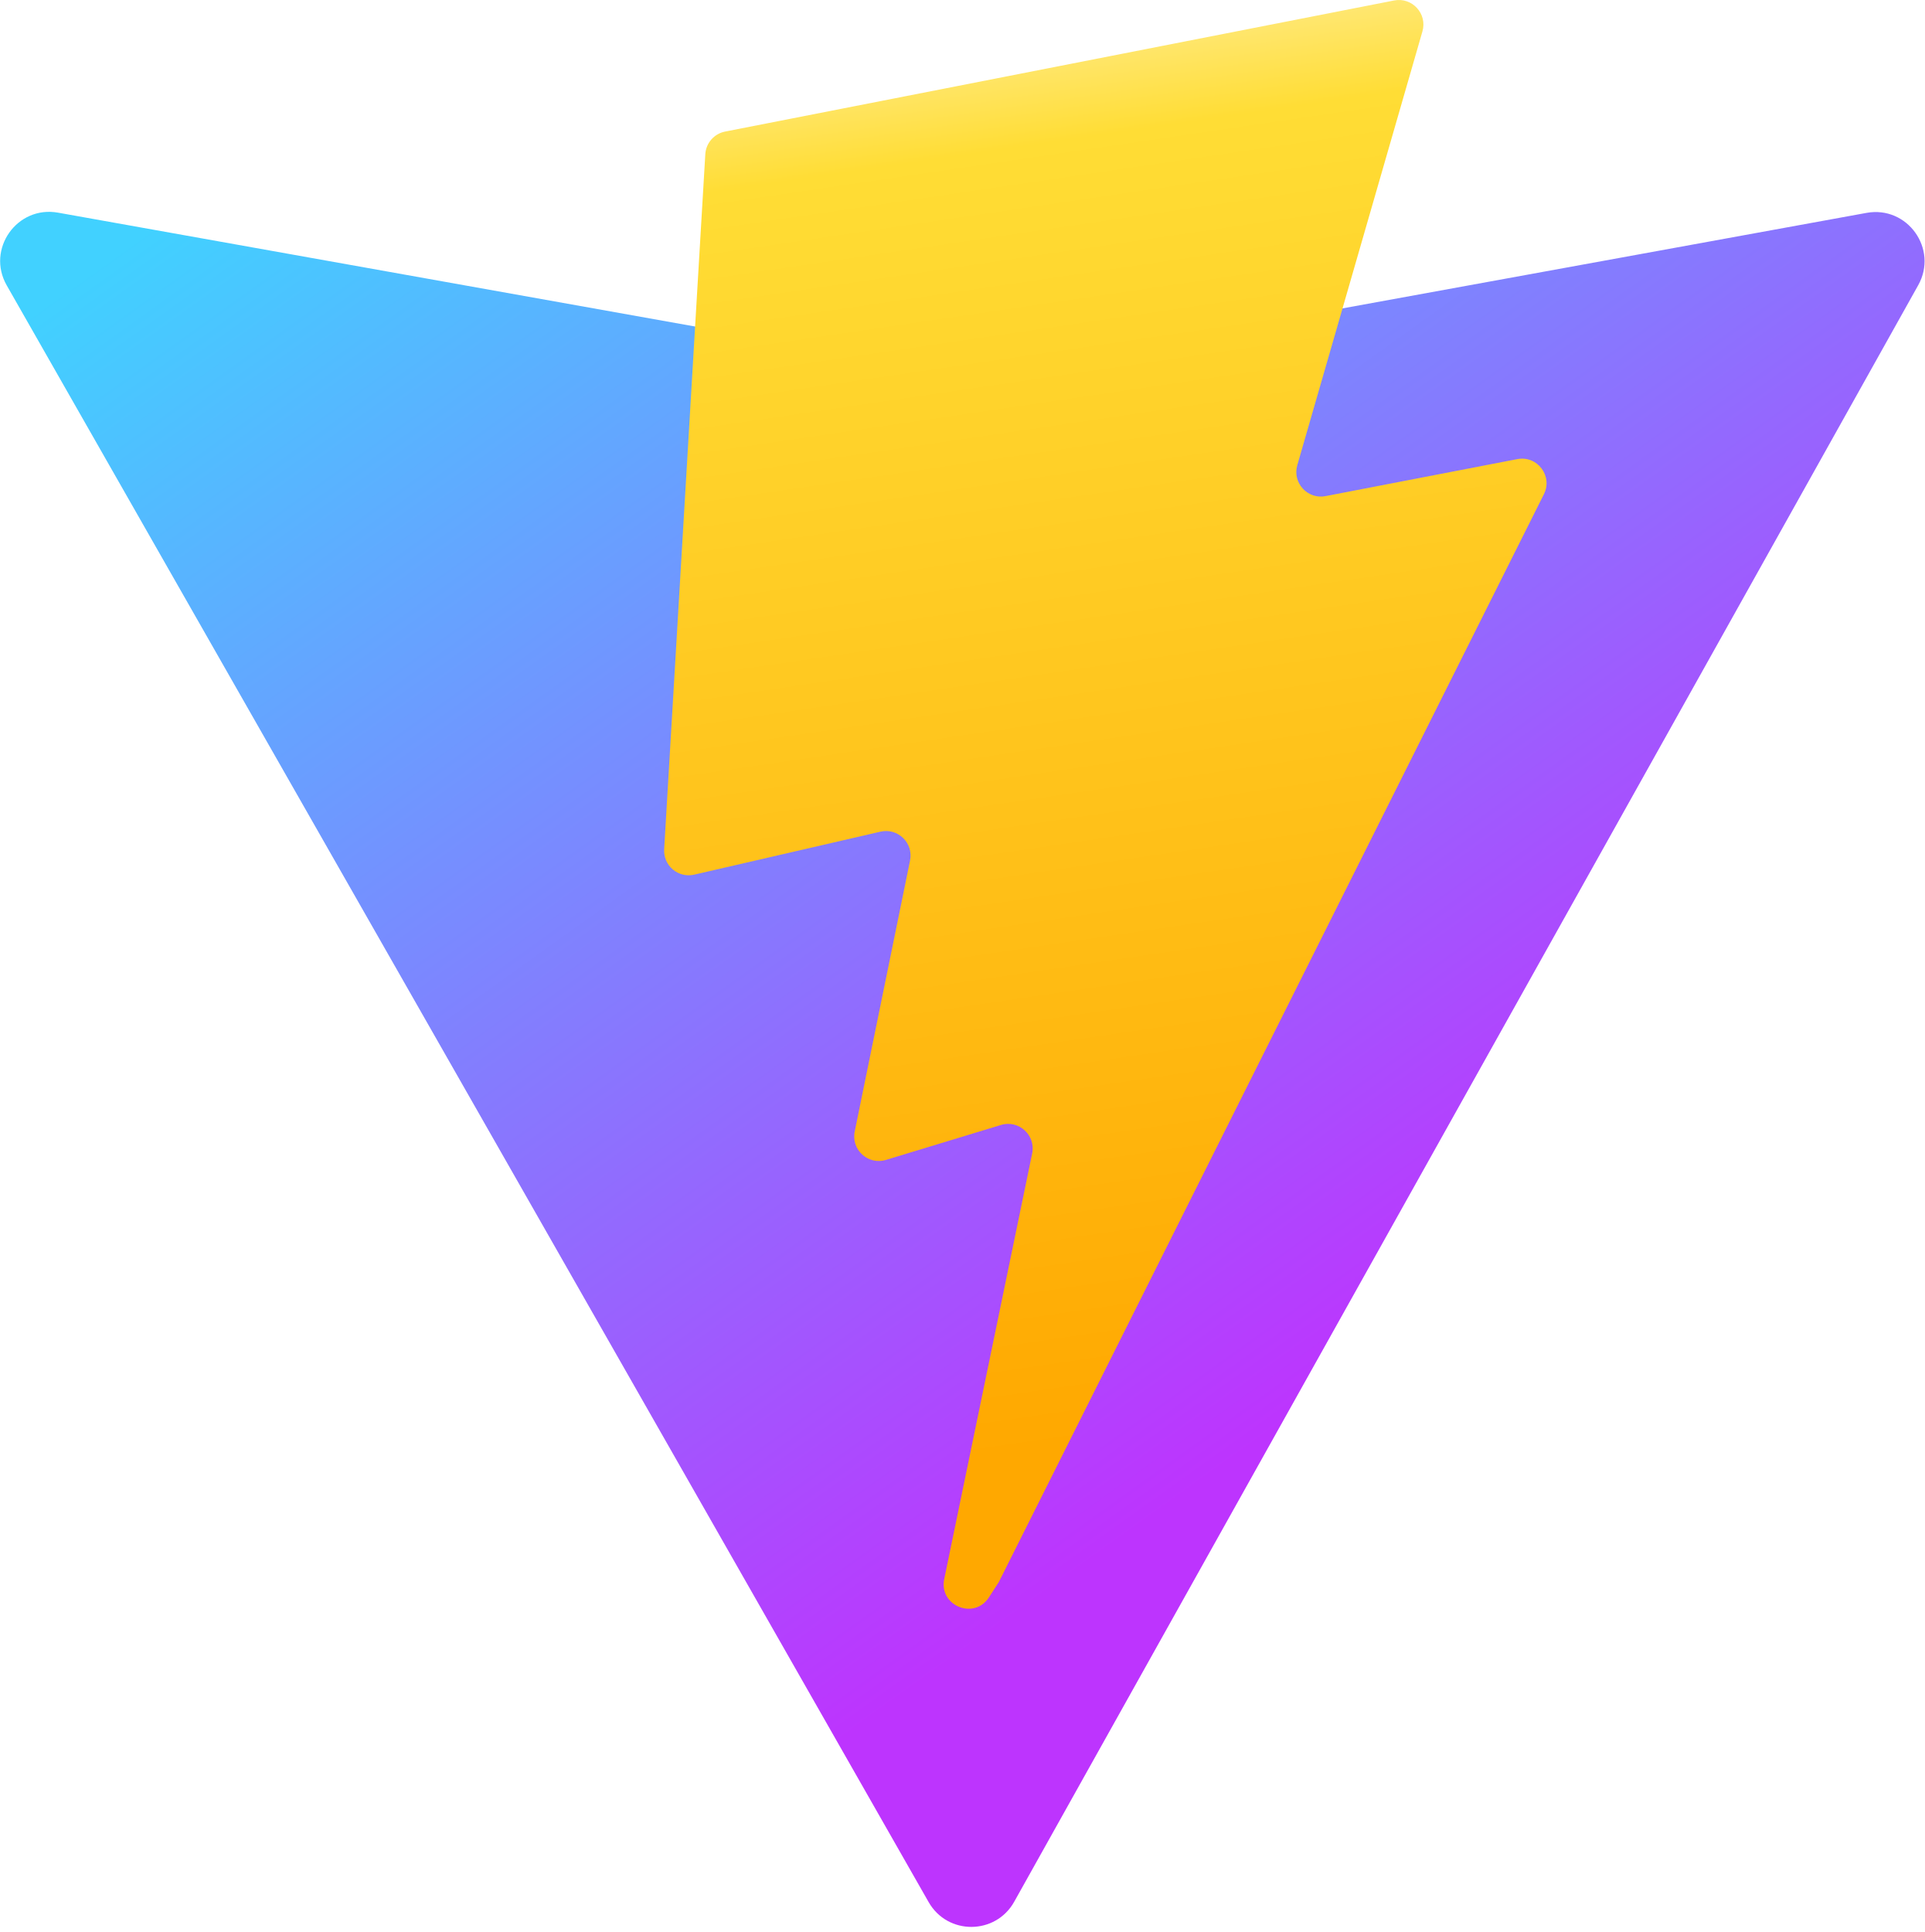
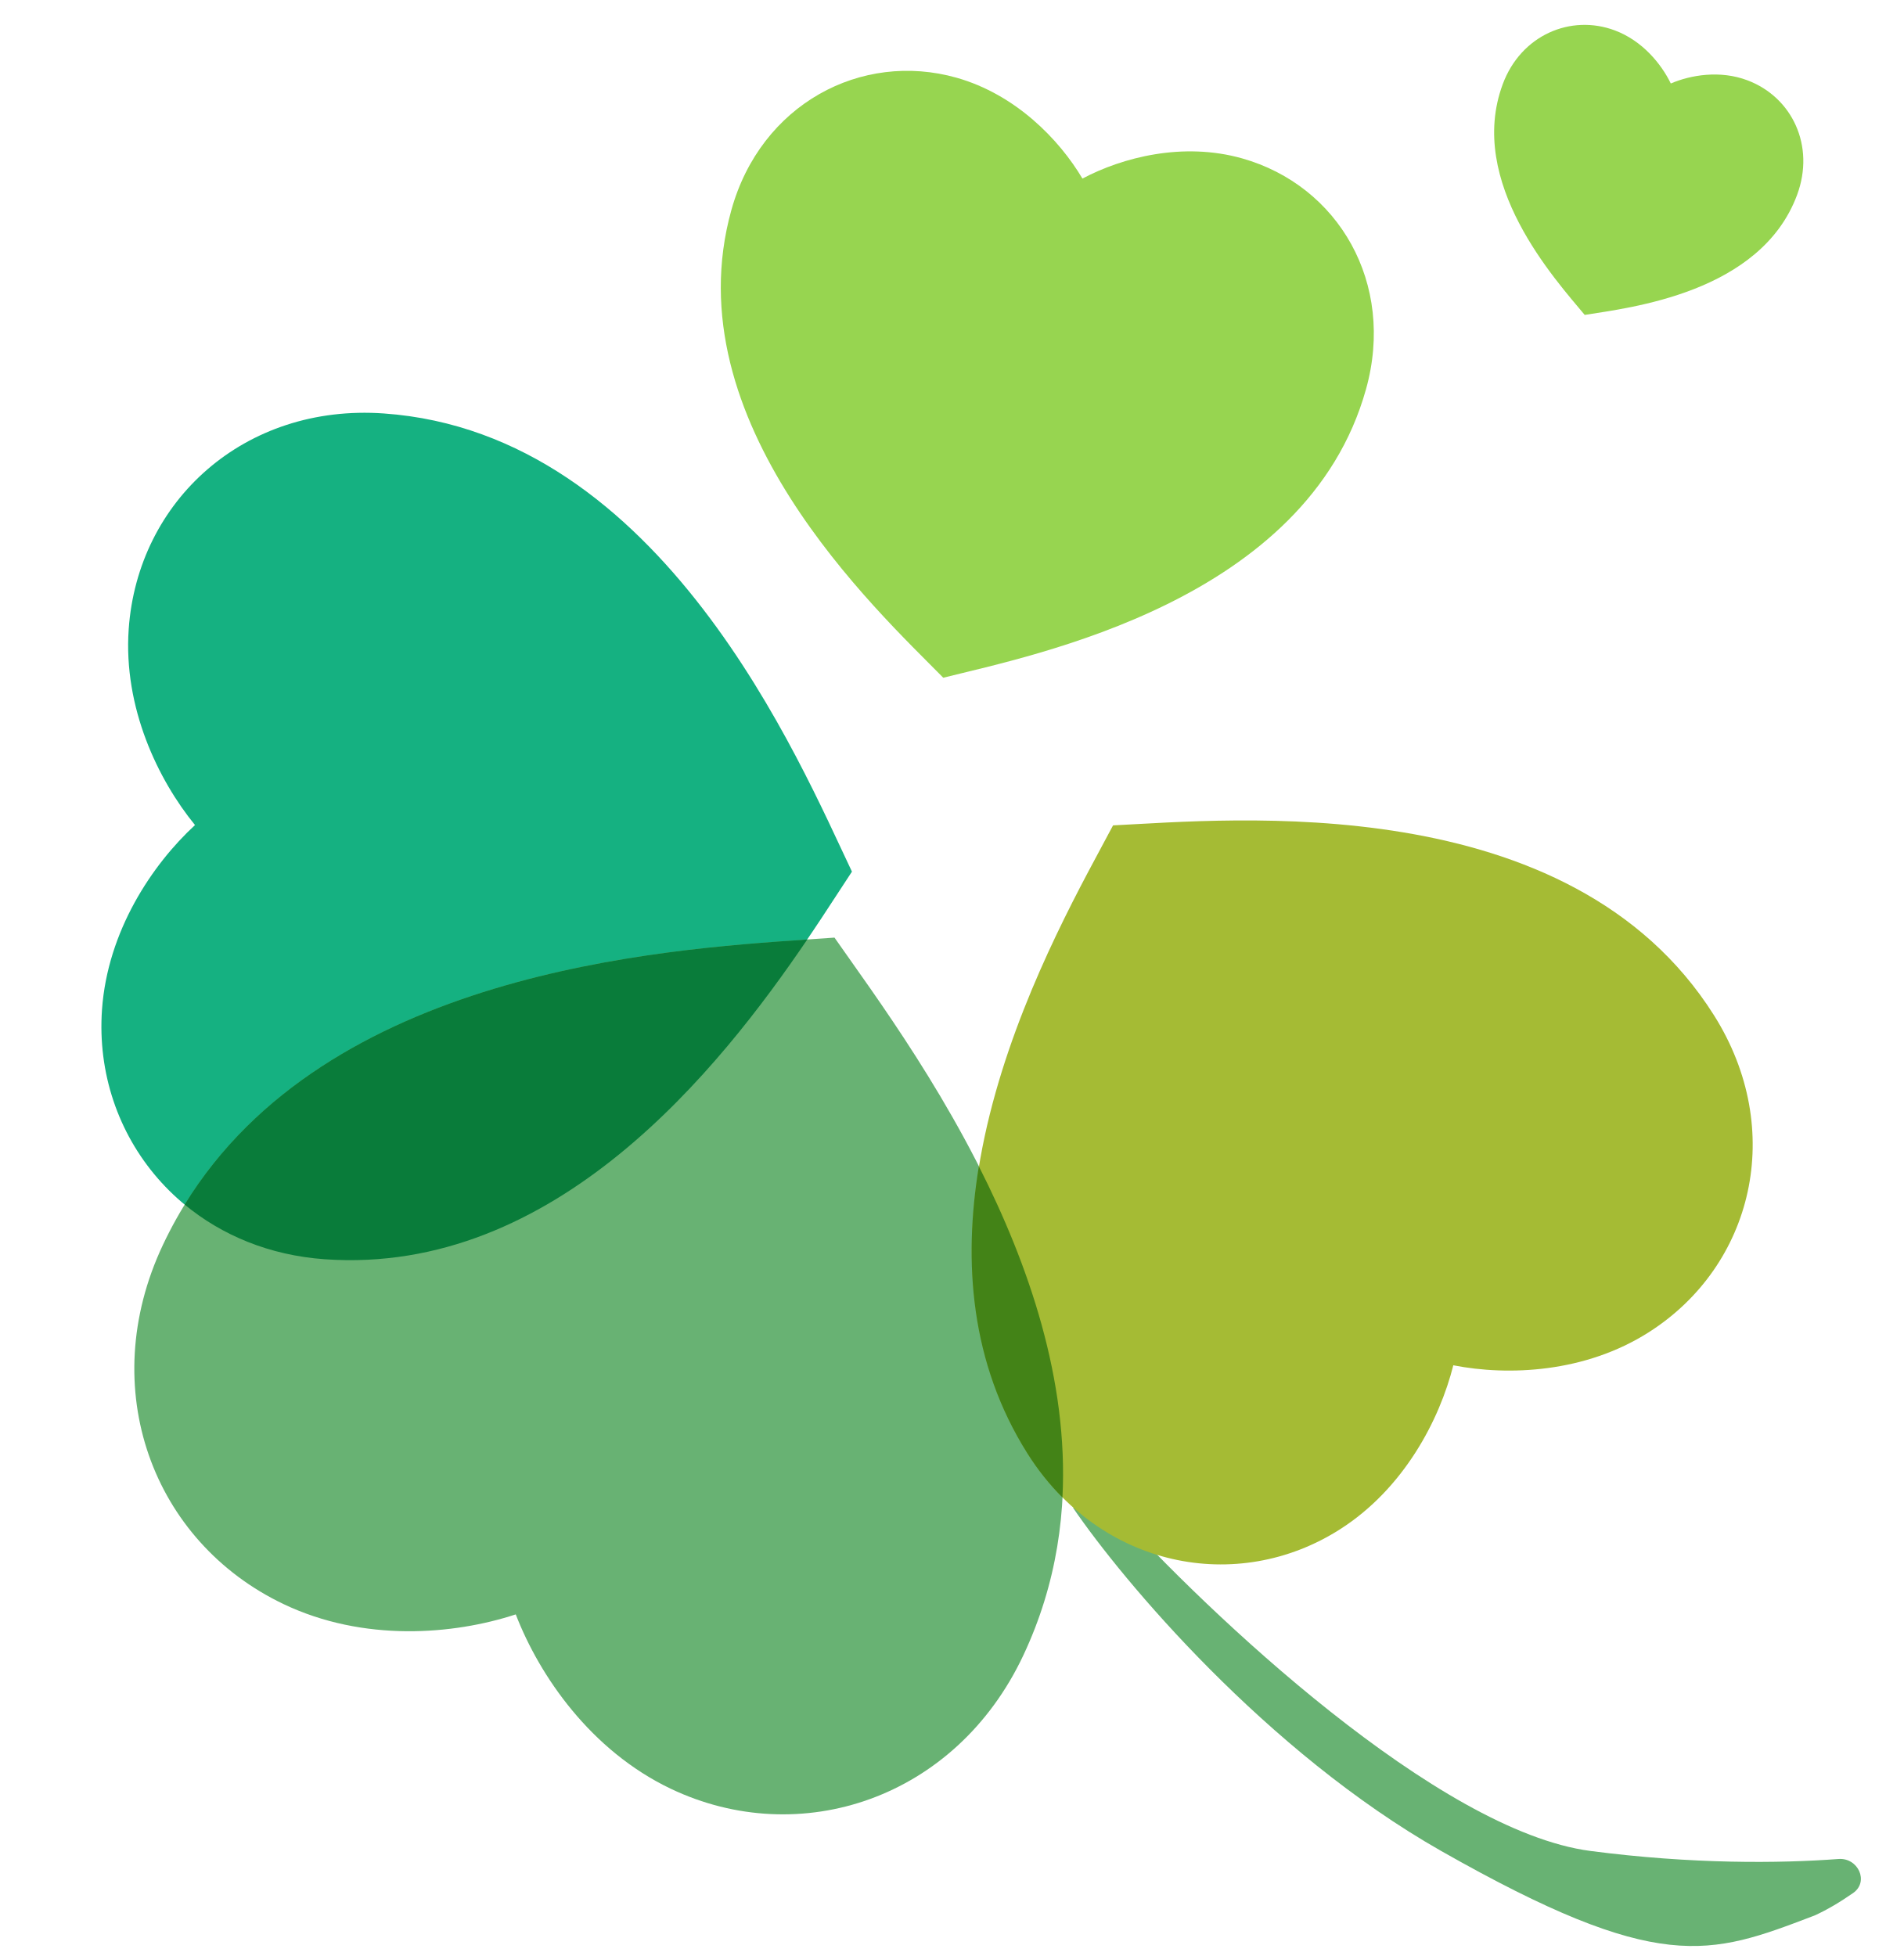
- <svg xmlns="http://www.w3.org/2000/svg" aria-hidden="true" role="img" class="iconify iconify--logos" width="31.88" height="32" preserveAspectRatio="xMidYMid meet" viewBox="0 0 256 257">
-   <defs>
-     <linearGradient id="IconifyId1813088fe1fbc01fb466" x1="-.828%" x2="57.636%" y1="7.652%" y2="78.411%">
-       <stop offset="0%" stop-color="#41D1FF" />
-       <stop offset="100%" stop-color="#BD34FE" />
-     </linearGradient>
-     <linearGradient id="IconifyId1813088fe1fbc01fb467" x1="43.376%" x2="50.316%" y1="2.242%" y2="89.03%">
-       <stop offset="0%" stop-color="#FFEA83" />
-       <stop offset="8.333%" stop-color="#FFDD35" />
-       <stop offset="100%" stop-color="#FFA800" />
-     </linearGradient>
-   </defs>
-   <path fill="url(#IconifyId1813088fe1fbc01fb466)" d="M255.153 37.938L134.897 252.976c-2.483 4.44-8.862 4.466-11.382.048L.875 37.958c-2.746-4.814 1.371-10.646 6.827-9.67l120.385 21.517a6.537 6.537 0 0 0 2.322-.004l117.867-21.483c5.438-.991 9.574 4.796 6.877 9.62Z" />
-   <path fill="url(#IconifyId1813088fe1fbc01fb467)" d="M185.432.063L96.44 17.501a3.268 3.268 0 0 0-2.634 3.014l-5.474 92.456a3.268 3.268 0 0 0 3.997 3.378l24.777-5.718c2.318-.535 4.413 1.507 3.936 3.838l-7.361 36.047c-.495 2.426 1.782 4.5 4.151 3.78l15.304-4.649c2.372-.72 4.652 1.36 4.15 3.788l-11.698 56.621c-.732 3.542 3.979 5.473 5.943 2.437l1.313-2.028l72.516-144.72c1.215-2.423-.88-5.186-3.54-4.672l-25.505 4.922c-2.396.462-4.435-1.77-3.759-4.114l16.646-57.705c.677-2.35-1.37-4.583-3.769-4.113Z" />
+ <svg xmlns="http://www.w3.org/2000/svg" width="36" height="37" viewBox="0 0 36 37" fill="none">
+   <path d="M27.255 35.013C23.944 33.131 21.234 29.901 20.293 28.521H21.046C22.858 30.528 27.2 34.636 30.078 35.013C32 35.264 33.652 35.249 34.769 35.165C35.141 35.137 35.352 35.594 35.047 35.808C34.81 35.973 34.557 36.126 34.312 36.236L34.285 36.246C32.327 36.992 31.376 37.354 27.255 35.013Z" fill="#68B273" />
+   <path d="M23.491 2.996C25.314 3.511 26.393 5.359 25.834 7.362C24.718 11.368 19.578 12.385 17.839 12.82C16.578 11.538 12.715 7.978 13.832 3.972C14.39 1.969 16.289 0.962 18.09 1.47C19.206 1.786 20.031 2.636 20.471 3.378C21.231 2.975 22.375 2.681 23.491 2.996Z" fill="#97D550" />
+   <path d="M33.047 1.519C33.893 1.838 34.331 2.759 33.986 3.688C33.296 5.546 30.814 5.821 29.97 5.957C29.422 5.297 27.73 3.45 28.42 1.592C28.765 0.663 29.707 0.262 30.542 0.576C31.06 0.771 31.418 1.208 31.598 1.579C31.975 1.418 32.53 1.324 33.047 1.519Z" fill="#97D550" />
+   <path d="M2.434 11.9C2.604 9.47 4.625 7.634 7.26 7.821C12.531 8.195 15.122 14.409 16.112 16.488C14.842 18.408 11.41 24.194 6.139 23.82C3.504 23.633 1.761 21.499 1.929 19.099C2.034 17.611 2.879 16.353 3.688 15.607C2.991 14.753 2.33 13.388 2.434 11.9Z" fill="#15B181" />
+   <path d="M5.362 30.343C2.89 29.164 1.801 26.269 3.079 23.553C5.636 18.122 13.2 17.93 15.782 17.736C17.268 19.87 21.909 25.884 19.352 31.315C18.073 34.031 15.126 35 12.685 33.836C11.172 33.114 10.203 31.702 9.754 30.538C8.575 30.925 6.876 31.065 5.362 30.343Z" fill="#68B273" />
+   <path d="M15.267 17.772C13.607 20.217 10.504 24.13 6.14 23.82C5.096 23.746 4.193 23.366 3.492 22.786C6.189 18.398 12.468 17.961 15.267 17.772Z" fill="#097C3A" />
+   <path d="M31.185 25.199C33.157 23.941 33.781 21.373 32.416 19.207C29.686 14.874 23.258 15.506 21.05 15.613C20.012 17.577 16.704 23.16 19.434 27.493C20.799 29.659 23.396 30.171 25.343 28.928C26.551 28.157 27.225 26.859 27.485 25.826C28.524 26.03 29.978 25.97 31.185 25.199Z" fill="#A5BB34" />
+   <path d="M18.512 22.062C18.215 23.867 18.35 25.778 19.43 27.493C19.627 27.806 19.85 28.084 20.093 28.327C20.208 26.103 19.452 23.916 18.512 22.062Z" fill="#438317" />
</svg>
